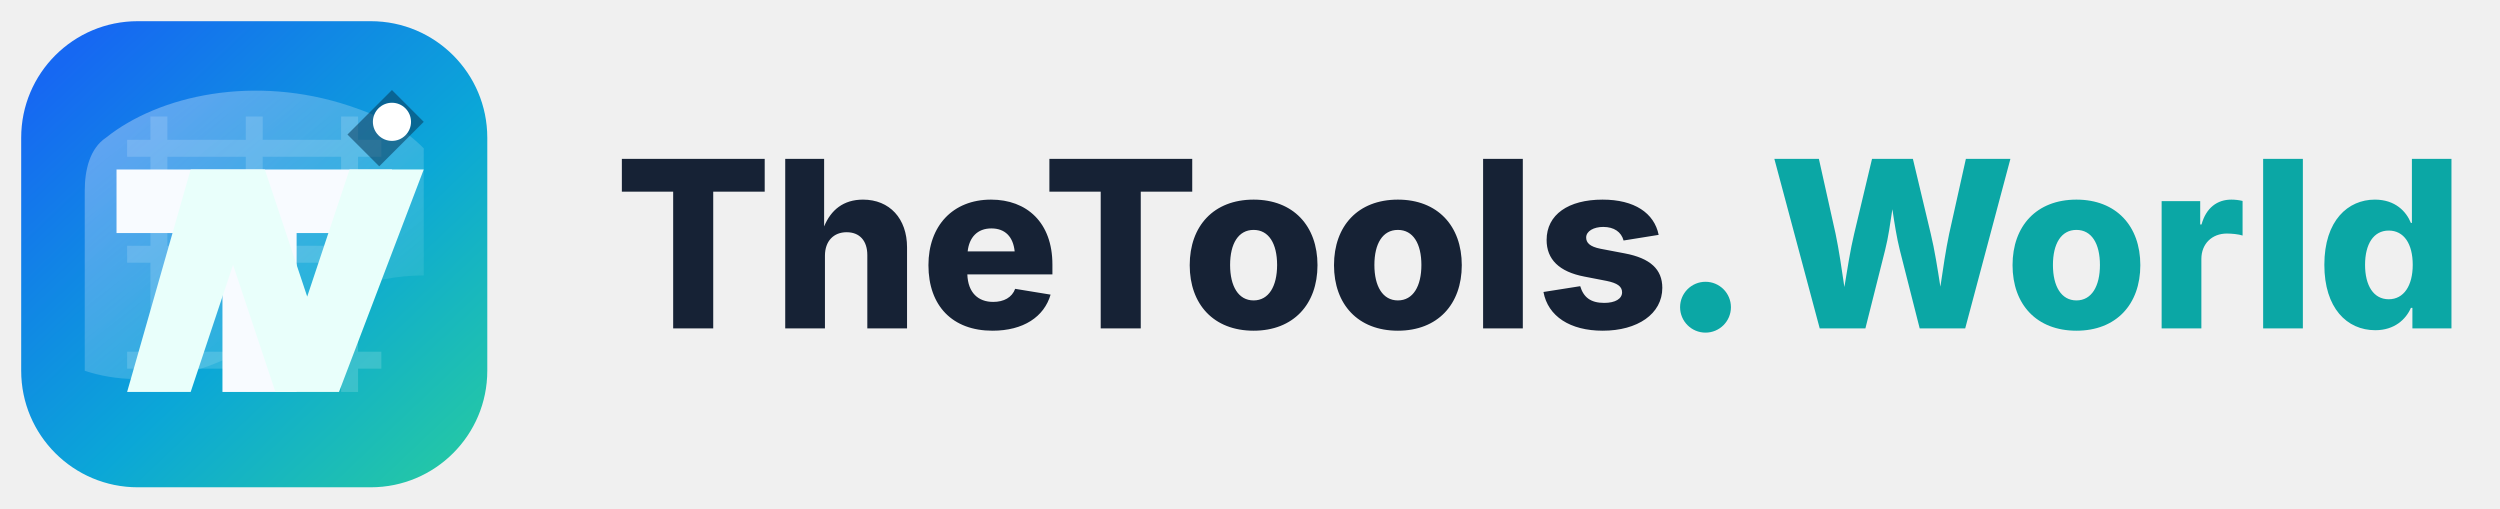
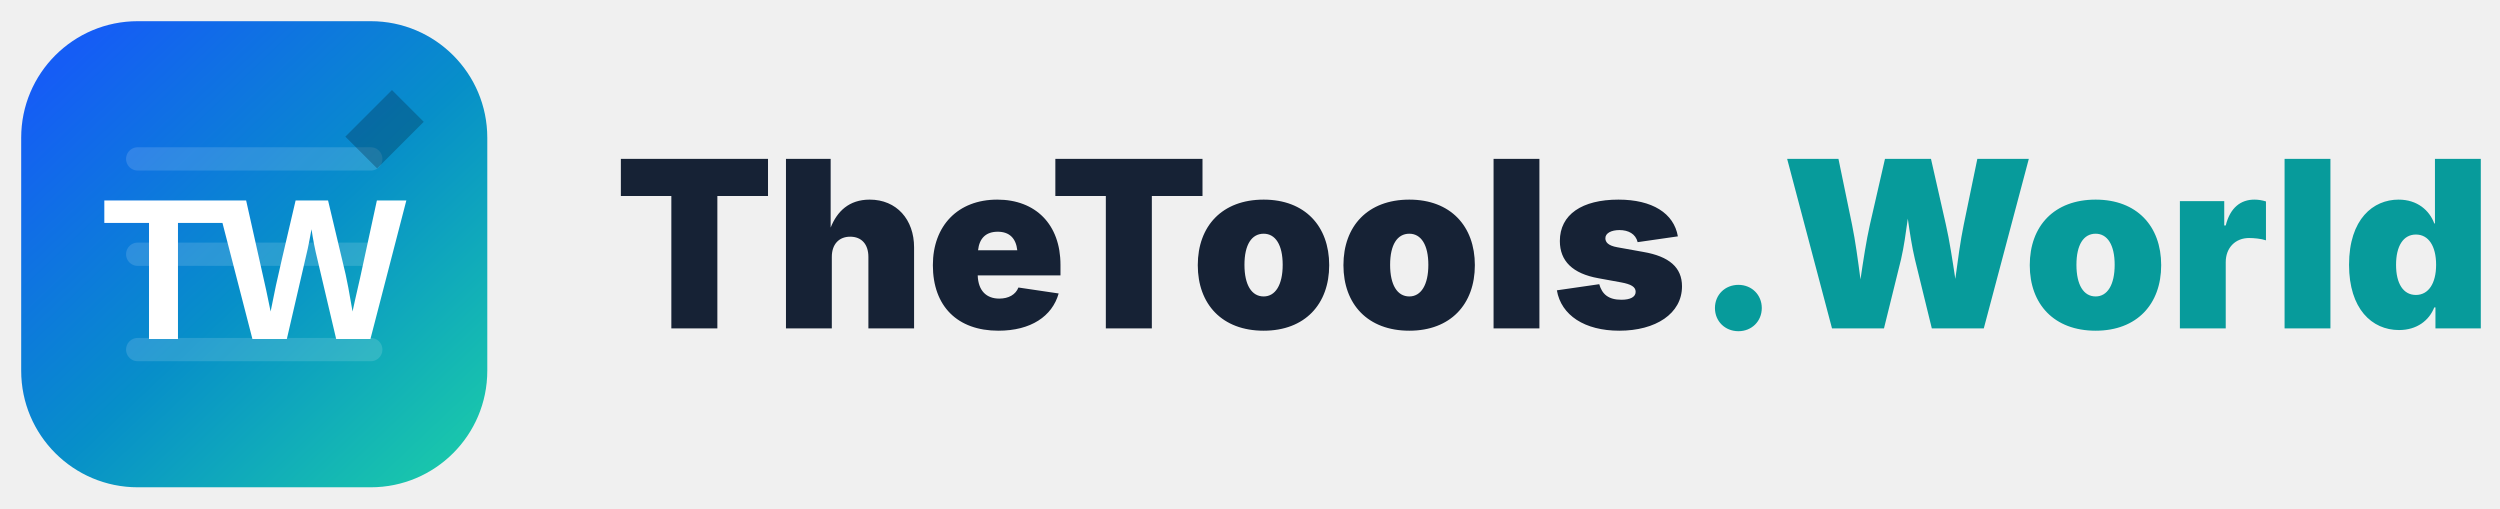
<svg xmlns="http://www.w3.org/2000/svg" viewBox="0 0 236 48" role="img" aria-label="TheTools.World">
  <defs>
    <linearGradient id="g" x1="7" y1="5" x2="43" y2="43" gradientUnits="userSpaceOnUse">
-       <stop stop-color="#1668f2" />
-       <stop offset=".58" stop-color="#0ba7d7" />
-       <stop offset="1" stop-color="#23c6a8" />
-     </linearGradient>
-     <linearGradient id="shine" x1="14" y1="7" x2="39" y2="39" gradientUnits="userSpaceOnUse">
-       <stop stop-color="#fff" stop-opacity=".34" />
-       <stop offset="1" stop-color="#fff" stop-opacity="0" />
+       <stop stop-color="#155df5" />
+       <stop offset=".52" stop-color="#078fc9" />
+       <stop offset="1" stop-color="#19c6ac" />
    </linearGradient>
  </defs>
  <rect x="2" y="2" width="44" height="44" rx="11" fill="url(#g)" />
-   <path d="M12 14h24M12 24h24M12 34h24M15 11v26M24 11v26M33 11v26" stroke="#fff" stroke-opacity=".16" stroke-width="1.6" />
-   <path d="M10 13c5-4 14-6 23-3 3 1 5 2 7 4v12c-5 0-10 2-14 5-5 4-12 6-18 4V18c0-2 .5-4 2-5Z" fill="url(#shine)" />
-   <path d="M11 16h26v6h-9v15h-7V22H11v-6Z" fill="#f8fbff" />
-   <path d="M18 16h7l4 12 4-12h7l-8 21h-6l-4-12-4 12h-6l6-21Z" fill="#e9fffb" />
-   <path d="M37 8.5l3 3-4.2 4.2-3-3 4.2-4.2Z" fill="#07395a" fill-opacity=".55" />
-   <circle cx="37" cy="11.5" r="1.8" fill="#fff" />
-   <text x="58" y="31" font-family="Inter, Arial, Helvetica, sans-serif" font-size="22" font-weight="800" letter-spacing="0" fill="#162235">TheTools</text>
-   <circle cx="161" cy="29" r="2.4" fill="#0ba7a5" />
-   <text x="167" y="31" font-family="Inter, Arial, Helvetica, sans-serif" font-size="22" font-weight="800" letter-spacing="0" fill="#0ba7a5">World</text>
+   <path d="M13 15h22M13 24h22M13 33h22" stroke="#fff" stroke-opacity=".14" stroke-width="2.2" stroke-linecap="round" />
+   <text x="24" y="32" text-anchor="middle" font-family="Arial, Helvetica, sans-serif" font-size="19" font-weight="900" letter-spacing="-.8" fill="#fff">TW</text>
+   <path d="M37 8.5l3 3-4.4 4.4-3-3 4.4-4.4Z" fill="#062a46" fill-opacity=".32" />
+   <text x="58" y="31" font-family="Inter, Arial, Helvetica, sans-serif" font-size="22" font-weight="850" letter-spacing="0" fill="#162235">TheTools</text>
+   <text x="160" y="31" font-family="Inter, Arial, Helvetica, sans-serif" font-size="22" font-weight="850" letter-spacing="0" fill="#079b9b">.World</text>
</svg>
